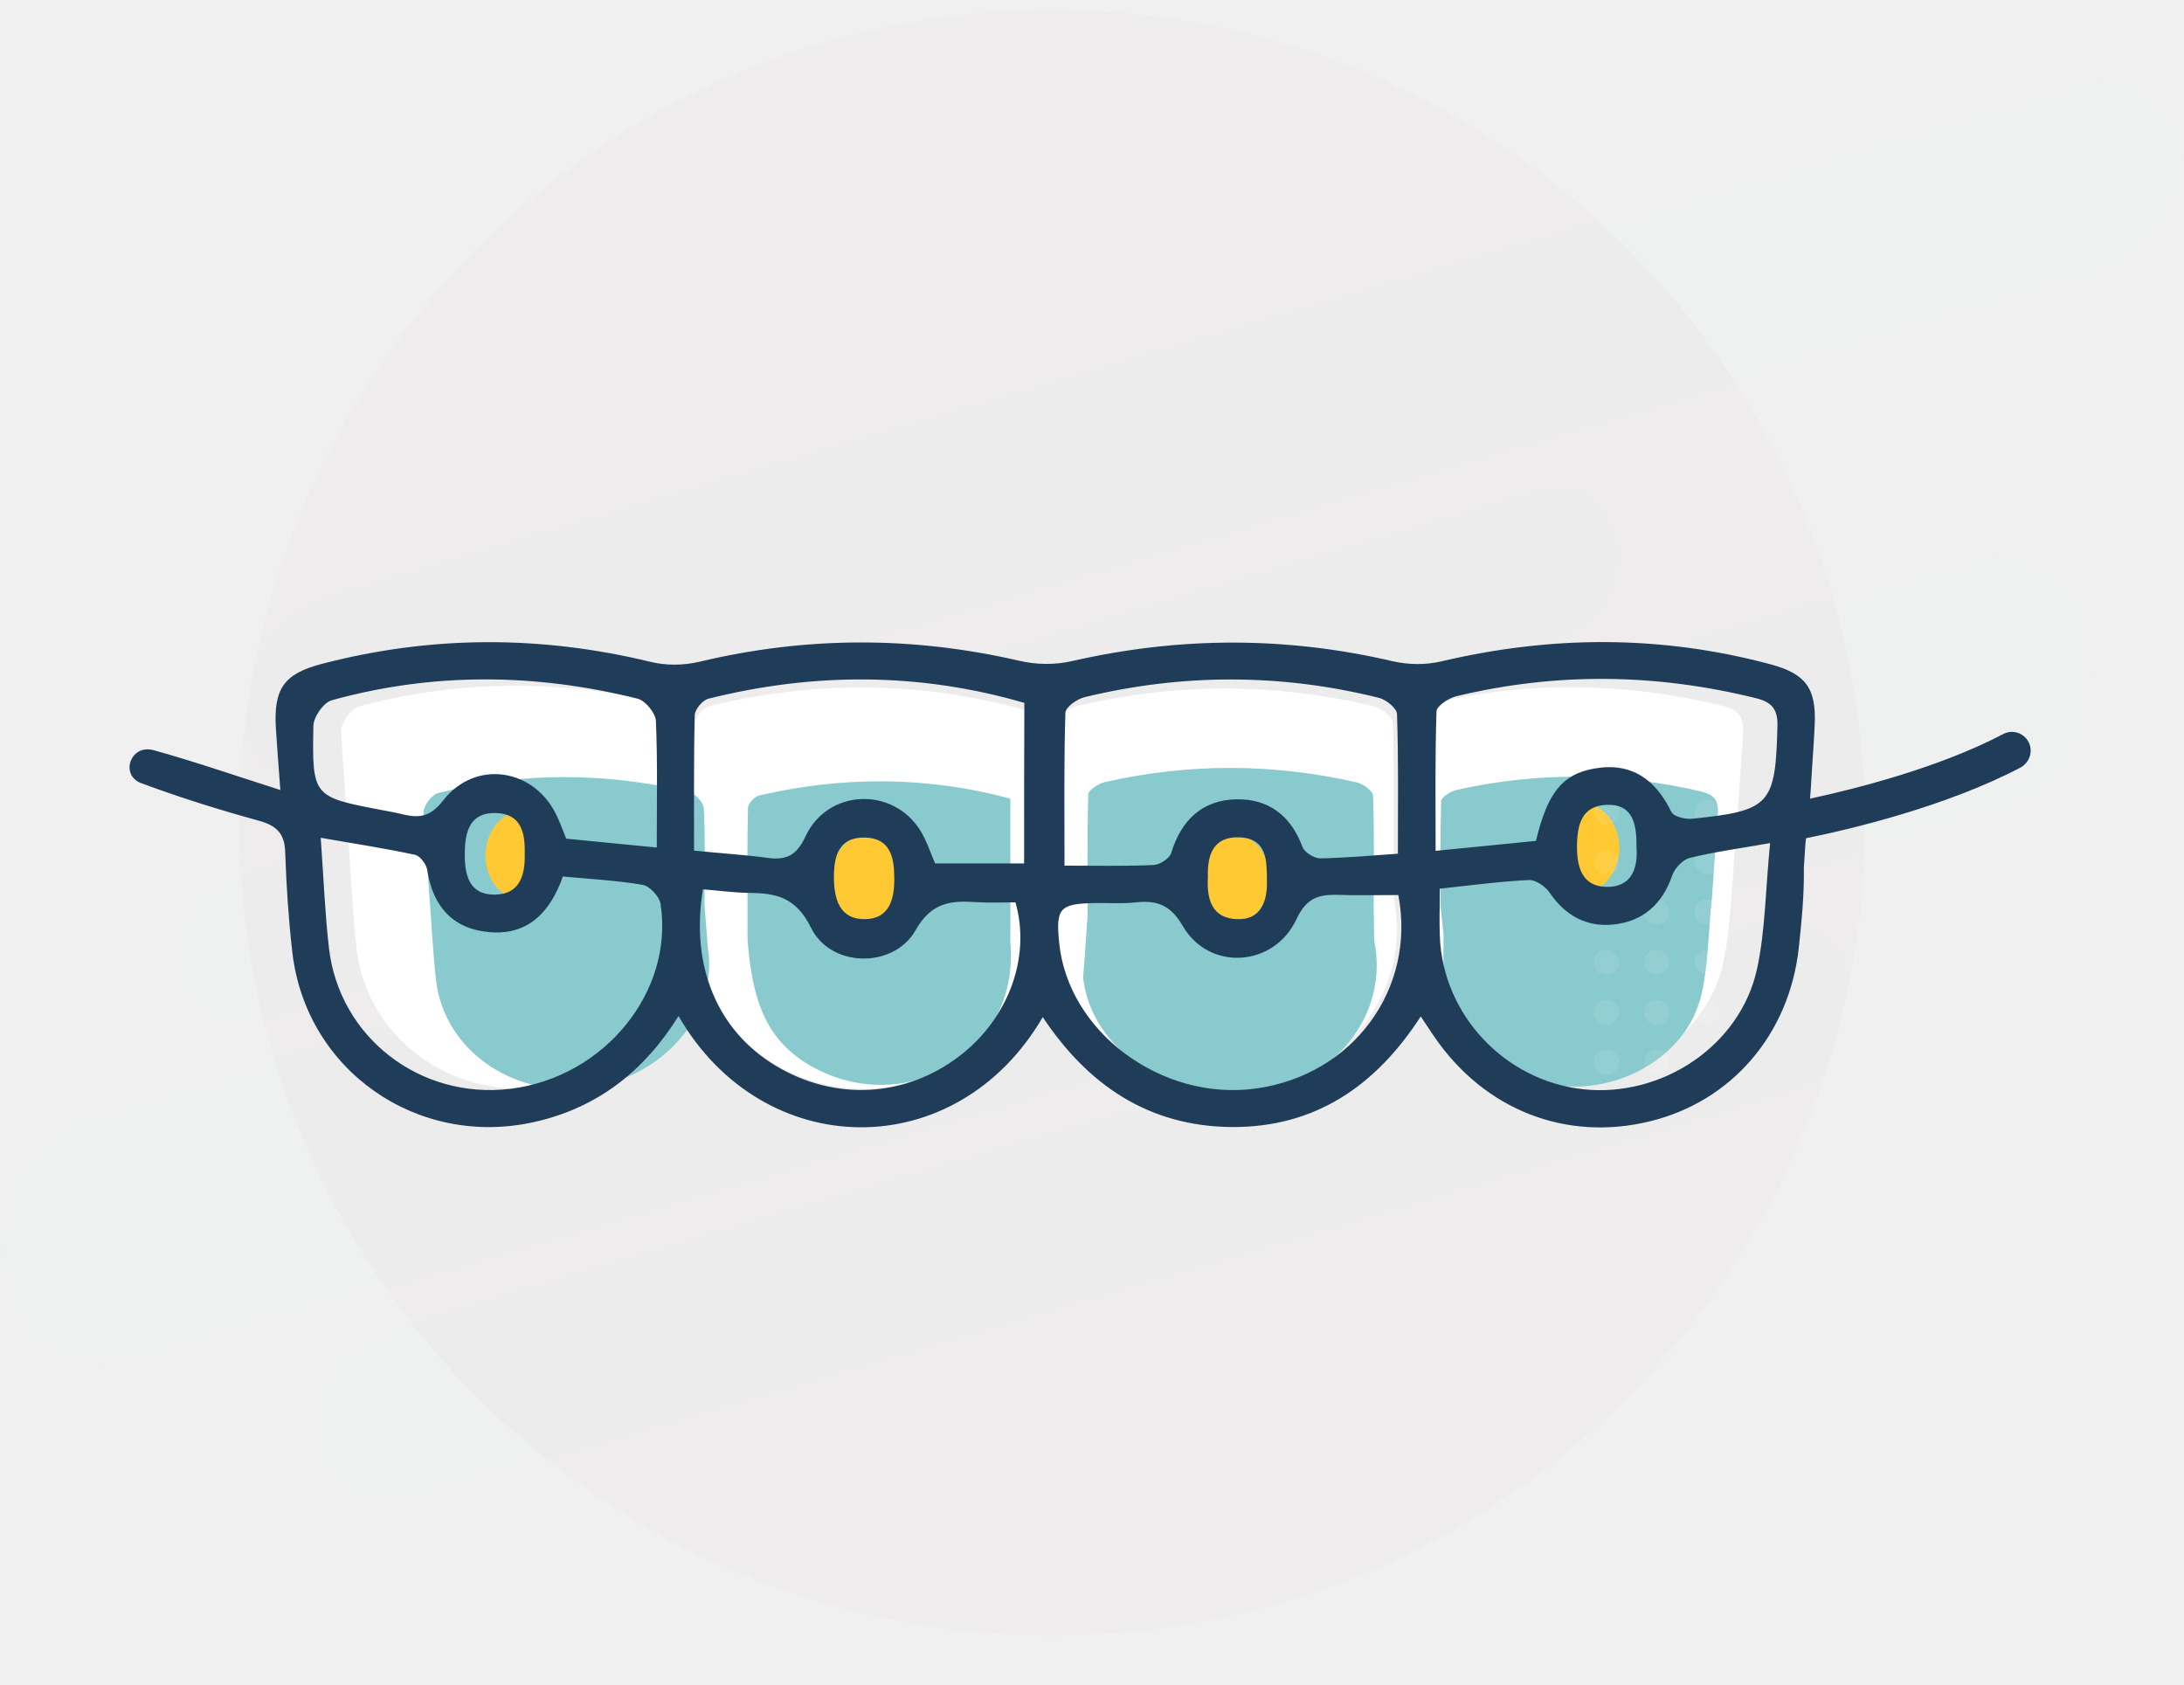
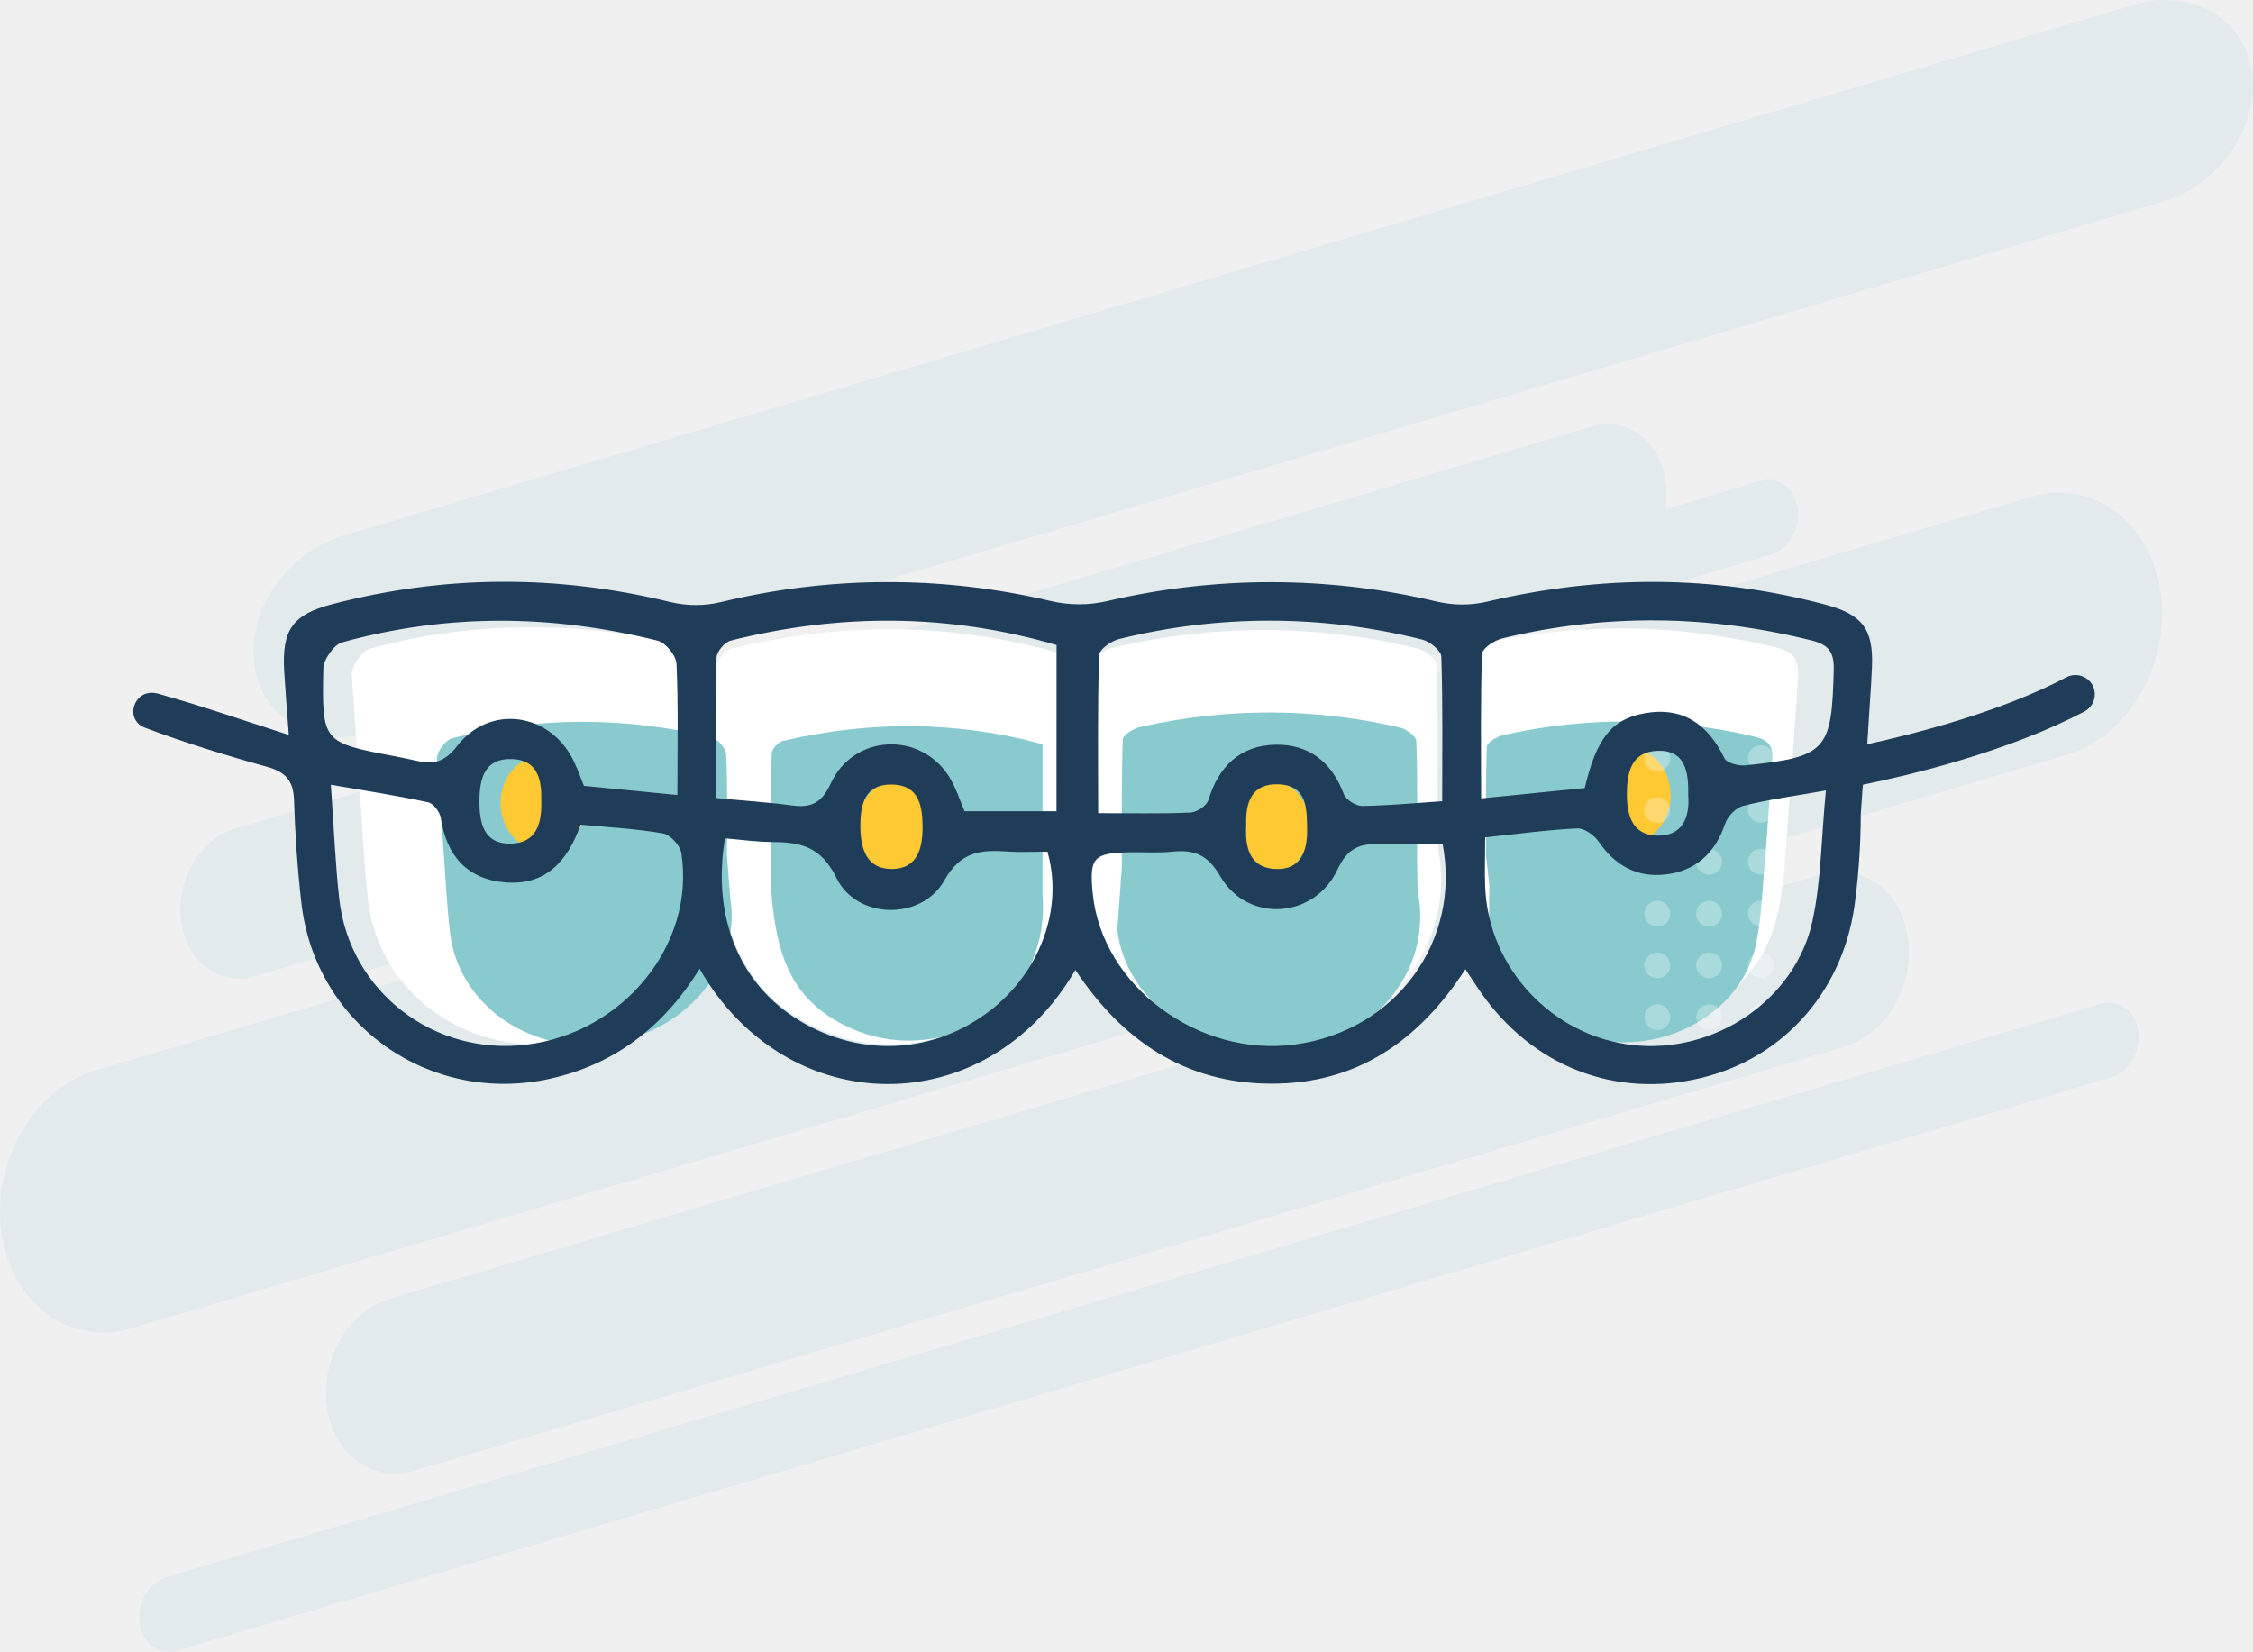
- <svg xmlns="http://www.w3.org/2000/svg" width="153" height="118" viewBox="0 0 153 118" fill="none">
-   <circle cx="73.7" cy="57.644" r="56.934" fill="#EEECEC" />
-   <g clip-path="url(#clip0)">
-     <g opacity="0.1">
-       <path opacity="0.1" d="M137.875 39.221L6.515 78.018C2.301 79.257 -0.575 84.184 0.109 89.003C0.777 93.822 4.743 96.719 8.972 95.48L140.332 56.683C144.546 55.443 147.422 50.516 146.738 45.698C146.054 40.879 142.089 37.982 137.875 39.221Z" fill="#61B9BE" />
-       <path opacity="0.1" d="M144.935 5.925L23.402 41.809C19.499 42.955 16.762 46.891 17.275 50.578C17.788 54.266 21.38 56.327 25.267 55.164L146.8 19.265C150.703 18.119 153.44 14.183 152.927 10.496C152.414 6.824 148.837 4.763 144.935 5.925Z" fill="#61B9BE" />
-       <path opacity="0.1" d="M17.353 71.634L109.451 44.443C111.861 43.73 113.494 40.926 113.121 38.168C112.732 35.41 110.462 33.752 108.067 34.465L15.969 61.672C13.559 62.385 11.926 65.189 12.3 67.947C12.688 70.689 14.943 72.347 17.353 71.634Z" fill="#61B9BE" />
-       <path opacity="0.1" d="M123.663 64.771L26.48 93.465C23.666 94.302 21.753 97.571 22.204 100.778C22.655 103.986 25.299 105.922 28.113 105.086L125.296 76.391C128.11 75.554 130.023 72.285 129.572 69.078C129.105 65.871 126.462 63.95 123.663 64.771Z" fill="#61B9BE" />
-       <g opacity="0.1">
-         <g opacity="0.1">
-           <path opacity="0.1" d="M23.79 71.619L120.242 43.141C121.44 42.785 122.264 41.375 122.077 40.011C121.89 38.633 120.755 37.811 119.543 38.168L23.091 66.63C21.893 66.986 21.069 68.396 21.256 69.76C21.458 71.139 22.577 71.975 23.79 71.619Z" fill="#61B9BE" />
-           <path opacity="0.1" d="M40.07 81.086C38.873 81.442 38.049 82.852 38.236 84.216C38.422 85.594 39.557 86.416 40.77 86.059L108.518 66.057C109.715 65.7 110.54 64.29 110.353 62.927C110.166 61.548 109.031 60.727 107.818 61.083L40.07 81.086Z" fill="#61B9BE" />
-           <path opacity="0.1" d="M142.68 73.509L11.32 112.306C10.107 112.662 9.283 114.057 9.485 115.436C9.672 116.815 10.807 117.636 12.02 117.279L143.38 78.483C144.577 78.126 145.401 76.716 145.214 75.353C145.012 73.974 143.877 73.153 142.68 73.509Z" fill="#61B9BE" />
-         </g>
+ <svg xmlns="http://www.w3.org/2000/svg" viewBox="0 0 983.93 721.38">
+   <defs>
+     <style>.cls-1{opacity:0.1;}.cls-2{fill:#61b9be;}.cls-3{fill:#fff;}.cls-4{fill:#88cace;}.cls-5{fill:#ffc933;}.cls-6{opacity:0.3;}.cls-7{fill:#1f3d59;}</style>
+   </defs>
+   <g id="Capa_2" data-name="Capa 2">
+     <g id="Capa_1-2" data-name="Capa 1">
+       <g class="cls-1">
+         <path class="cls-2" d="M886.68,217,41.87,467.4c-27.12,8-45.58,39.76-41.24,70.87h0c4.35,31.1,29.85,49.81,57,41.77L902.4,329.68c27.12-8,45.58-39.77,41.24-70.87h0C939.3,227.7,913.79,209,886.68,217Z" />
+         <path class="cls-2" d="M932.09,2.07,150.48,233.69c-25.09,7.44-42.73,32.76-39.41,56.56h0c3.32,23.79,26.35,37.06,51.44,29.62L944.12,88.24c25.08-7.43,42.73-32.75,39.41-56.55h0C980.2,7.9,957.17-5.37,932.09,2.07Z" />
+         <path class="cls-2" d="M111.64,426.24,703.9,250.72c15.5-4.59,26.05-22.72,23.57-40.5s-17.06-28.46-32.55-23.87L102.66,361.87c-15.5,4.59-26,22.72-23.57,40.5S96.15,430.83,111.64,426.24Z" />
+         <path class="cls-2" d="M795.26,381.91l-625,185.23c-18.08,5.36-30.39,26.51-27.49,47.25s19.89,33.21,38,27.85L805.74,457c18.08-5.36,30.39-26.51,27.5-47.25S813.34,376.56,795.26,381.91Z" />
+         <path class="cls-2" d="M153,426.08,773.31,242.25c7.75-2.29,13-11.36,11.78-20.24s-8.53-14.24-16.27-11.94L148.5,393.9c-7.75,2.3-13,11.36-11.78,20.25S145.24,428.38,153,426.08Z" />
+         <path class="cls-2" d="M257.68,487.23c-7.75,2.29-13,11.36-11.78,20.25s8.52,14.23,16.27,11.93l435.66-129.1c7.74-2.3,13-11.36,11.78-20.25s-8.53-14.23-16.28-11.94Z" />
+         <path class="cls-2" d="M917.57,438.3,72.76,688.66C65,691,59.74,700,61,708.91s8.52,14.23,16.27,11.93L922.06,470.49c7.75-2.3,13-11.37,11.78-20.25S925.31,436,917.57,438.3Z" />
      </g>
+       <path class="cls-3" d="M312.15,373.49c6.2,39.15-25.71,77-68.58,82.06-41.23,4.86-78.29-22.88-82.86-62.53-1.78-15.46-2.39-31-3.7-48.87l-3.39-49.73c.08-3.94,4.68-10.29,8.39-11.28,46.39-12.44,93.1-12,139.64-.69,3.52.85,8.12,6.35,8.29,9.86.84,17.89.39,35.83.39,56.26Z" />
+       <path class="cls-3" d="M462.53,372.68c1.84,25.22-7.27,51.93-29.17,68.35-24.63,18.47-56.7,20.08-83.66,4.22-26.12-15.38-34-39.1-36.78-75.41l.06-19.47c0-20.53-.24-40.2.28-59.85.07-2.55,3.6-6.61,6.23-7.25,48.05-11.73,95.91-11.48,143,1.9v87.51Z" />
+       <path class="cls-3" d="M628,370.3c8.13,41.34-20.64,79.26-64.71,85.13-42.63,5.67-85.09-24.92-89.1-64.21L476.57,357c0-22.83-.28-45,.4-67.23.07-2.42,5.34-6,8.76-6.82a284.22,284.22,0,0,1,133.38.25c3.31.8,8.21,4.68,8.3,7.25.69,20,.38,40,.38,61.47Z" />
+       <path class="cls-3" d="M781.88,345.29C780,365,780,382.65,776.26,399.48c-7.31,33.13-41.77,55.61-76.46,51.86-34.39-3.72-61.52-32-62.93-65.81-.27-6.61,0-13.25,0-20.7l-1.68-16.23c0-20.57-.3-40.41.39-60.21.08-2.3,5.3-5.65,8.65-6.45,43.94-10.4,87.84-9.83,131.71.89,7,1.71,9.54,4.82,9.36,12Z" />
+       <path class="cls-4" d="M318.93,392.35c5,30.32-20.78,59.66-55.42,63.57-33.32,3.77-63.26-17.73-66.95-48.44-1.44-12-1.94-24.05-3-37.86l-2.73-38.52c.06-3.06,3.78-8,6.78-8.74,37.48-9.64,75.23-9.28,112.83-.54,2.84.66,6.56,4.92,6.7,7.64.68,13.86.31,27.76.31,43.59Z" />
+       <path class="cls-4" d="M455.33,391.25c1.46,19.1-5.76,39.33-23.11,51.77-19.52,14-44.93,15.21-66.29,3.19-20.7-11.65-26.94-29.61-29.14-57.11l0-14.74c0-15.55-.19-30.45.22-45.33.06-1.93,2.86-5,4.94-5.49,38.07-8.89,76-8.7,113.34,1.44v66.27Z" />
+       <path class="cls-4" d="M619.07,388.93c6.93,33.8-17.59,64.82-55.15,69.61-36.34,4.64-72.53-20.38-75.95-52.5l2-27.94c0-18.67-.24-36.83.34-55,.07-2,4.56-4.92,7.47-5.58a252.24,252.24,0,0,1,113.68.21c2.82.65,7,3.82,7.07,5.93.59,16.34.33,32.71.33,50.25Z" />
+       <path class="cls-4" d="M771.2,371.05c-1.59,15.61-1.59,29.53-4.68,42.83-6.09,26.19-34.79,43.95-63.69,41-28.64-2.94-51.25-25.31-52.42-52-.23-5.23,0-10.48,0-16.36L649,373.67c0-16.25-.24-31.93.33-47.59.07-1.82,4.42-4.46,7.21-5.09a243.39,243.39,0,0,1,109.71.7c5.84,1.35,7.95,3.81,7.8,9.5Z" />
+       <ellipse class="cls-5" cx="237.26" cy="350.68" rx="18.64" ry="20.86" />
+       <ellipse class="cls-5" cx="392.88" cy="361.19" rx="18.64" ry="20.86" />
+       <ellipse class="cls-5" cx="553.6" cy="361.19" rx="18.64" ry="20.86" />
+       <ellipse class="cls-5" cx="710.97" cy="347.34" rx="18.64" ry="20.86" />
+       <g class="cls-6">
+         <path class="cls-3" d="M763.4,444.16a5.65,5.65,0,1,1,5.66,5.64A5.66,5.66,0,0,1,763.4,444.16Z" />
+         <path class="cls-3" d="M740.77,444.17a5.65,5.65,0,1,1,5.66,5.65A5.65,5.65,0,0,1,740.77,444.17Z" />
+         <path class="cls-3" d="M718.14,444.19a5.65,5.65,0,1,1,5.66,5.64A5.66,5.66,0,0,1,718.14,444.19Z" />
+         <path class="cls-3" d="M740.76,421.57a5.65,5.65,0,1,1,5.65,5.65A5.64,5.64,0,0,1,740.76,421.57Z" />
+         <path class="cls-3" d="M718.13,421.59a5.65,5.65,0,1,1,5.65,5.64A5.66,5.66,0,0,1,718.13,421.59Z" />
+         <path class="cls-3" d="M740.74,399a5.65,5.65,0,1,1,5.66,5.65A5.65,5.65,0,0,1,740.74,399Z" />
+         <path class="cls-3" d="M718.11,399a5.65,5.65,0,1,1,5.66,5.64A5.65,5.65,0,0,1,718.11,399Z" />
+         <path class="cls-3" d="M740.73,376.37a5.65,5.65,0,1,1,5.65,5.65A5.64,5.64,0,0,1,740.73,376.37Z" />
+         <circle class="cls-3" cx="723.75" cy="376.39" r="5.65" />
+         <path class="cls-3" d="M740.71,353.78a5.65,5.65,0,1,1,5.66,5.64A5.67,5.67,0,0,1,740.71,353.78Z" />
+         <path class="cls-3" d="M718.08,353.79a5.65,5.65,0,1,1,5.66,5.65A5.65,5.65,0,0,1,718.08,353.79Z" />
+         <path class="cls-3" d="M769,415.9a5.65,5.65,0,1,1-5.64,5.66A5.66,5.66,0,0,1,769,415.9Z" />
+         <circle class="cls-3" cx="769.02" cy="398.92" r="5.65" />
+         <circle class="cls-3" cx="769.01" cy="376.29" r="5.65" />
+         <circle class="cls-3" cx="768.99" cy="353.66" r="5.65" />
+         <path class="cls-3" d="M740.7,331.18a5.65,5.65,0,1,1,5.65,5.64A5.66,5.66,0,0,1,740.7,331.18Z" />
+         <path class="cls-3" d="M718.07,331.19a5.65,5.65,0,1,1,5.65,5.65A5.64,5.64,0,0,1,718.07,331.19Z" />
+         <path class="cls-3" d="M740.68,308.58a5.65,5.65,0,1,1,5.66,5.64A5.65,5.65,0,0,1,740.68,308.58Z" />
+         <path class="cls-3" d="M718.05,308.59a5.65,5.65,0,1,1,5.66,5.65A5.65,5.65,0,0,1,718.05,308.59Z" />
+         <path class="cls-3" d="M769,325.45a5.65,5.65,0,1,1-5.64,5.65A5.64,5.64,0,0,1,769,325.45Z" />
+         <path class="cls-3" d="M769,302.81a5.65,5.65,0,1,1-5.65,5.66A5.65,5.65,0,0,1,769,302.81Z" />
+       </g>
+       <path class="cls-7" d="M913.89,299.3a8.49,8.49,0,0,0-11.45-3.54c-28.64,15.12-66.08,24.69-87,29.25l.39-5.54c.51-9.39,1.29-18.75,1.69-28.14.71-16.4-4.08-22.94-20.15-27.24-49.2-13.17-98.48-13-148-1.34a47.94,47.94,0,0,1-21.87-.05,313.72,313.72,0,0,0-144.19-.16,54.41,54.41,0,0,1-24.45-.09,309.26,309.26,0,0,0-143.9.45,47.5,47.5,0,0,1-22.21,0c-49.38-12-98.55-11.91-147.7.95-17.33,4.53-22,11.22-20.93,29.37.5,8.22,1.17,16.44,2,27.72-20.93-6.72-39-13-57.41-18.09a9.87,9.87,0,0,0-2.56-.32c-7.19,0-10.79,9.38-5.23,13.94a7,7,0,0,0,2,1.18c17.56,6.61,35.54,12.18,53.63,17.19,8,2.23,11.56,5.9,11.84,14.37.5,15,1.51,30.07,3.22,45C137.67,447.7,188,482.89,240.6,471c28.48-6.44,49.53-23.07,64.93-47.93,38.1,66.44,125.05,67.59,164.11.5,20.3,30.56,47.56,49.45,85.17,49.67,37.44.22,64.68-18.41,85.15-50,2.65,4,4.39,6.71,6.2,9.35,22.64,33,59.3,47.39,97.15,38.05,36.67-9,62.69-39.24,67-78.31a299,299,0,0,0,2.32-36.59l.71-10.6.28-2.46c20.26-4.14,63.31-14.36,96.71-32A8.48,8.48,0,0,0,913.89,299.3ZM141.2,292c.08-4,4.62-10.48,8.28-11.5,45.77-12.67,91.86-12.21,137.78-.7,3.47.87,8,6.47,8.18,10.05.83,18.22.38,36.51.38,57.33l-40.8-4c-1.28-3.19-2.51-6.58-4-9.85-9.83-22-36.9-26.39-51.52-7.4-5.46,7.08-10.4,8-17.67,6.28-3.19-.75-6.43-1.36-9.65-2C140.86,324.22,140.56,324.22,141.2,292Zm81.7,76.43c-11.74.1-13.58-9.12-13.52-18.83.06-9.87,2.36-18.51,14.24-18.13,11.06.35,13,8.79,12.76,18C236.73,359.28,234.44,368.31,222.9,368.41Zm7,87.78c-40.68,4.95-77.24-23.33-81.75-63.74-1.76-15.74-2.36-31.62-3.66-49.79,15.43,2.69,29.06,4.78,42.52,7.69,2.29.49,5.12,4.27,5.51,6.86,2.49,16.63,11.67,26.82,28.35,28.12,17,1.33,26.92-8.76,32.68-25.23,12.76,1.23,24.5,1.78,36,3.84,3.19.57,7.53,5.29,8,8.61C303.74,412.45,272.25,451,230,456.19Zm202.43-14.85c-24.51,18.91-56.42,20.57-83.23,4.31-26-15.75-38.22-44.75-32.51-79.56,7.27.6,13.8,1.53,20.34,1.58,12.43.1,21.5,1.67,28.4,15.76,8.92,18.22,37.25,18.53,47.07,1.05,7.1-12.64,15.86-13.46,27.39-12.66,6,.41,12.06.07,17.64.07C464.58,396.81,454.16,424.52,432.38,441.34ZM375.74,360.7c0-9.78,2.06-18.4,14.05-18.1,11.07.28,13,8.61,13.11,17.71.16,9.68-1.94,19.07-13.32,19.17C378.35,379.58,375.75,370.48,375.74,360.7Zm85.65-6.44H421.25c-2.22-5.06-3.85-10.51-6.78-15.14-12.55-19.84-41.65-18.55-51.63,2.94-4,8.62-8.56,10.83-17,9.67-10.14-1.38-20.38-2-33.2-3.26,0-21-.23-41.18.29-61.31.06-2.61,3.58-6.76,6.2-7.42,47.79-12,95.4-11.77,142.29,1.94ZM480,286.07c.07-2.48,5.3-6.18,8.7-7a273.3,273.3,0,0,1,132.51.26c3.29.82,8.16,4.8,8.24,7.44.69,20.52.38,41.08.38,63.11-11.75.79-23.37,1.93-35,2.08-2.73,0-7.07-2.74-8-5.23-5.25-14.05-15.33-21.81-29.84-21.52-15.32.3-24.78,9.39-29.26,24.17-.75,2.47-5.06,5.34-7.84,5.46-13.05.57-26.15.26-40.29.26C479.57,331.65,479.29,308.85,480,286.07Zm78.52,56.44c12.46.57,12.16,10.63,12.32,19.67.17,9.45-2.78,17.67-13.54,17.32-11.54-.38-13.67-9.35-13.06-19.18C543.86,350.29,546.7,342,558.49,342.51Zm7.24,113.6c-42.36,5.83-84.54-25.58-88.53-65.92-1.55-15.71.24-17.72,16.19-18,6.1-.11,12.25.36,18.3-.26,9.59-1,15.6,1.06,21.21,10.74,11.85,20.48,41.11,18.67,51.24-3.07,4.29-9.18,9.54-11.21,18.09-11,9.24.27,18.5.07,27.78.07C638.09,411.15,609.51,450.09,565.73,456.11Zm81.5-170.58c.08-2.42,5.44-5.93,8.87-6.76,45.07-10.91,90.11-10.32,135.11.93,7.19,1.8,9.79,5.05,9.6,12.6-.87,35.53-3.07,38.27-38.58,41.93-3,.31-8.17-1-9.18-3.13-7.18-14.87-18.16-22.6-34.84-19.63-14.41,2.57-21,11-26.17,32.67l-45.22,4.53C646.82,327.1,646.52,306.3,647.23,285.53Zm76.34,79.39c-10.36-.27-13.11-8.34-13.1-17.95,0-9.91,2-18.73,13.42-19.1,12.1-.38,13.55,9.07,13.37,19.39C738,356.62,735.05,365.21,723.57,364.92Zm68,37.09c-7.5,34.75-42.85,58.31-78.44,54.38-35.27-3.89-63.11-33.58-64.55-69-.28-6.94,0-13.9,0-21.71,14.2-1.49,27.19-3.31,40.24-3.91,3.12-.14,7.47,3,9.44,5.91,7,10.31,16.67,15.52,28.71,14.24,13.24-1.39,22-9.15,26.37-22.16,1.08-3.22,4.72-7.06,7.87-7.85,10.85-2.72,22-4.21,36.17-6.72C795.38,365.9,795.38,384.37,791.58,402Z" />
    </g>
-     <path d="M48.545 63.469C49.509 69.528 44.549 75.4 37.878 76.19C31.472 76.949 25.703 72.642 24.988 66.506C24.708 64.105 24.614 61.703 24.412 58.93L23.884 51.229C23.899 50.625 24.614 49.633 25.19 49.478C32.405 47.557 39.666 47.619 46.897 49.37C47.441 49.509 48.156 50.346 48.187 50.904C48.312 53.677 48.249 56.451 48.249 59.627L48.545 63.469Z" fill="white" />
-     <path d="M71.915 63.345C72.195 67.25 70.78 71.387 67.375 73.943C63.55 76.809 58.559 77.057 54.36 74.594C50.302 72.208 49.073 68.536 48.638 62.911L48.654 59.89C48.654 56.714 48.623 53.662 48.7 50.609C48.716 50.222 49.26 49.587 49.664 49.478C57.128 47.666 64.576 47.697 71.9 49.773C71.9 53.522 71.9 57.055 71.9 60.758V63.345H71.915Z" fill="white" />
-     <path d="M97.649 62.974C98.909 69.373 94.446 75.26 87.589 76.159C80.965 77.042 74.356 72.301 73.734 66.212L74.108 60.913C74.108 57.38 74.061 53.941 74.17 50.501C74.185 50.129 74.994 49.571 75.538 49.447C82.442 47.821 89.377 47.836 96.281 49.494C96.794 49.618 97.556 50.222 97.572 50.609C97.68 53.708 97.634 56.807 97.634 60.138L97.649 62.974Z" fill="white" />
-     <path d="M121.58 59.1C121.284 62.168 121.284 64.895 120.709 67.498C119.574 72.626 114.209 76.112 108.814 75.539C103.465 74.966 99.251 70.581 99.033 65.344C98.987 64.322 99.033 63.283 99.033 62.137L98.769 59.627C98.769 56.435 98.722 53.367 98.831 50.3C98.847 49.943 99.655 49.416 100.184 49.308C107.01 47.697 113.836 47.789 120.662 49.447C121.751 49.711 122.139 50.191 122.124 51.307L121.58 59.1Z" fill="white" />
-     <path d="M49.587 66.383C50.364 71.078 46.352 75.633 40.972 76.237C35.794 76.826 31.13 73.495 30.554 68.738C30.337 66.879 30.259 65.019 30.088 62.866L29.668 56.901C29.683 56.42 30.259 55.661 30.725 55.553C36.556 54.065 42.418 54.112 48.265 55.475C48.7 55.584 49.291 56.234 49.307 56.653C49.416 58.806 49.353 60.96 49.353 63.408L49.587 66.383Z" fill="#88CACE" />
-     <path d="M70.796 66.212C71.029 69.171 69.894 72.301 67.204 74.238C64.172 76.407 60.222 76.593 56.895 74.733C53.676 72.936 52.712 70.147 52.37 65.886V63.609C52.37 61.207 52.339 58.899 52.401 56.59C52.416 56.296 52.852 55.815 53.163 55.738C59.087 54.359 64.98 54.39 70.78 55.955C70.78 58.79 70.78 61.471 70.78 64.275V66.212H70.796Z" fill="#88CACE" />
-     <path d="M96.265 65.855C97.338 71.092 93.529 75.895 87.682 76.639C82.038 77.352 76.409 73.478 75.88 68.505L76.191 64.182C76.191 61.285 76.16 58.48 76.238 55.66C76.254 55.35 76.953 54.901 77.404 54.793C83.297 53.46 89.191 53.476 95.084 54.824C95.519 54.932 96.172 55.413 96.188 55.738C96.281 58.263 96.234 60.804 96.234 63.531L96.265 65.855Z" fill="#88CACE" />
-     <path d="M119.916 63.097C119.667 65.515 119.667 67.668 119.185 69.729C118.236 73.788 113.774 76.546 109.28 76.081C104.833 75.632 101.319 72.161 101.132 68.025C101.101 67.219 101.132 66.398 101.132 65.484L100.915 63.5C100.915 60.975 100.884 58.558 100.961 56.125C100.977 55.846 101.645 55.428 102.081 55.335C107.772 54.065 113.463 54.127 119.138 55.444C120.04 55.66 120.382 56.032 120.351 56.916L119.916 63.097Z" fill="#88CACE" />
-     <path d="M36.898 63.175C38.496 63.175 39.791 61.725 39.791 59.937C39.791 58.148 38.496 56.699 36.898 56.699C35.301 56.699 34.006 58.148 34.006 59.937C34.006 61.725 35.301 63.175 36.898 63.175Z" fill="#FFC933" />
-     <path d="M61.093 64.802C62.69 64.802 63.985 63.352 63.985 61.563C63.985 59.775 62.69 58.325 61.093 58.325C59.496 58.325 58.201 59.775 58.201 61.563C58.201 63.352 59.496 64.802 61.093 64.802Z" fill="#FFC933" />
-     <path d="M86.081 64.802C87.678 64.802 88.973 63.352 88.973 61.563C88.973 59.775 87.678 58.325 86.081 58.325C84.483 58.325 83.189 59.775 83.189 61.563C83.189 63.352 84.483 64.802 86.081 64.802Z" fill="#FFC933" />
-     <path d="M110.555 62.648C112.152 62.648 113.447 61.198 113.447 59.41C113.447 57.621 112.152 56.172 110.555 56.172C108.958 56.172 107.663 57.621 107.663 59.41C107.663 61.198 108.958 62.648 110.555 62.648Z" fill="#FFC933" />
-     <g opacity="0.3">
-       <path opacity="0.3" d="M118.703 74.423C118.703 73.943 119.092 73.54 119.574 73.54C120.056 73.54 120.46 73.928 120.46 74.408C120.46 74.888 120.071 75.291 119.589 75.291C119.092 75.291 118.703 74.904 118.703 74.423Z" fill="white" />
-       <path opacity="0.3" d="M115.189 74.423C115.189 73.943 115.578 73.54 116.06 73.54C116.542 73.54 116.946 73.928 116.946 74.408C116.946 74.888 116.557 75.291 116.075 75.291C115.578 75.291 115.189 74.904 115.189 74.423Z" fill="white" />
-       <path opacity="0.3" d="M111.659 74.423C111.659 73.943 112.048 73.54 112.53 73.54C113.012 73.54 113.416 73.928 113.416 74.408C113.416 74.888 113.027 75.291 112.545 75.291C112.063 75.291 111.659 74.904 111.659 74.423Z" fill="white" />
-       <path opacity="0.3" d="M115.189 70.922C115.189 70.441 115.578 70.039 116.06 70.039C116.542 70.039 116.946 70.426 116.946 70.906C116.946 71.386 116.557 71.789 116.075 71.789C115.578 71.789 115.189 71.402 115.189 70.922Z" fill="white" />
-       <path opacity="0.3" d="M111.659 70.922C111.659 70.441 112.048 70.039 112.53 70.039C113.012 70.039 113.416 70.426 113.416 70.906C113.416 71.386 113.027 71.789 112.545 71.789C112.063 71.789 111.659 71.402 111.659 70.922Z" fill="white" />
-       <path opacity="0.3" d="M115.173 67.42C115.173 66.94 115.562 66.537 116.044 66.537C116.526 66.537 116.93 66.924 116.93 67.405C116.93 67.885 116.542 68.288 116.06 68.288C115.577 68.288 115.173 67.901 115.173 67.42Z" fill="white" />
-       <path opacity="0.3" d="M111.659 67.42C111.659 66.94 112.048 66.537 112.53 66.537C113.012 66.537 113.416 66.924 113.416 67.405C113.416 67.885 113.027 68.288 112.545 68.288C112.048 68.288 111.659 67.901 111.659 67.42Z" fill="white" />
-       <path opacity="0.3" d="M115.173 63.919C115.173 63.438 115.562 63.035 116.044 63.035C116.526 63.035 116.93 63.423 116.93 63.903C116.93 64.383 116.542 64.786 116.06 64.786C115.577 64.786 115.173 64.399 115.173 63.919Z" fill="white" />
-       <path opacity="0.3" d="M112.53 64.786C113.011 64.786 113.401 64.398 113.401 63.919C113.401 63.44 113.011 63.051 112.53 63.051C112.049 63.051 111.659 63.44 111.659 63.919C111.659 64.398 112.049 64.786 112.53 64.786Z" fill="white" />
-       <path opacity="0.3" d="M115.173 60.417C115.173 59.937 115.562 59.534 116.044 59.534C116.526 59.534 116.93 59.921 116.93 60.402C116.93 60.882 116.542 61.285 116.06 61.285C115.562 61.285 115.173 60.897 115.173 60.417Z" fill="white" />
-       <path opacity="0.3" d="M111.659 60.417C111.659 59.937 112.048 59.534 112.53 59.534C113.012 59.534 113.416 59.921 113.416 60.402C113.416 60.882 113.027 61.285 112.545 61.285C112.048 61.285 111.659 60.897 111.659 60.417Z" fill="white" />
-       <path opacity="0.3" d="M119.574 70.039C120.056 70.039 120.46 70.426 120.46 70.906C120.46 71.386 120.071 71.789 119.589 71.789C119.107 71.789 118.703 71.402 118.703 70.922C118.703 70.426 119.092 70.039 119.574 70.039Z" fill="white" />
-       <path opacity="0.3" d="M119.574 68.272C120.055 68.272 120.444 67.884 120.444 67.405C120.444 66.926 120.055 66.537 119.574 66.537C119.093 66.537 118.703 66.926 118.703 67.405C118.703 67.884 119.093 68.272 119.574 68.272Z" fill="white" />
-       <path opacity="0.3" d="M119.574 64.771C120.055 64.771 120.444 64.382 120.444 63.903C120.444 63.424 120.055 63.035 119.574 63.035C119.093 63.035 118.703 63.424 118.703 63.903C118.703 64.382 119.093 64.771 119.574 64.771Z" fill="white" />
-       <path opacity="0.3" d="M119.574 61.269C120.055 61.269 120.444 60.881 120.444 60.402C120.444 59.922 120.055 59.534 119.574 59.534C119.093 59.534 118.703 59.922 118.703 60.402C118.703 60.881 119.093 61.269 119.574 61.269Z" fill="white" />
-       <path opacity="0.3" d="M115.173 56.915C115.173 56.435 115.562 56.032 116.044 56.032C116.526 56.032 116.93 56.42 116.93 56.9C116.93 57.38 116.542 57.783 116.06 57.783C115.562 57.783 115.173 57.396 115.173 56.915Z" fill="white" />
-       <path opacity="0.3" d="M111.659 56.915C111.659 56.435 112.048 56.032 112.53 56.032C113.012 56.032 113.416 56.42 113.416 56.9C113.416 57.38 113.027 57.783 112.545 57.783C112.048 57.783 111.659 57.396 111.659 56.915Z" fill="white" />
-       <path opacity="0.3" d="M115.173 53.414C115.173 52.934 115.562 52.531 116.044 52.531C116.526 52.531 116.93 52.918 116.93 53.398C116.93 53.879 116.542 54.282 116.06 54.282C115.562 54.282 115.173 53.894 115.173 53.414Z" fill="white" />
-       <path opacity="0.3" d="M111.659 53.416C111.659 52.935 112.048 52.532 112.53 52.532C113.012 52.532 113.416 52.92 113.416 53.4C113.416 53.88 113.027 54.283 112.545 54.283C112.048 54.283 111.659 53.896 111.659 53.416Z" fill="white" />
-       <path opacity="0.3" d="M119.574 56.017C120.056 56.017 120.46 56.404 120.46 56.884C120.46 57.365 120.071 57.767 119.589 57.767C119.107 57.767 118.703 57.38 118.703 56.9C118.687 56.419 119.092 56.017 119.574 56.017Z" fill="white" />
-       <path opacity="0.3" d="M119.574 52.515C120.056 52.515 120.46 52.903 120.46 53.383C120.46 53.863 120.071 54.266 119.589 54.266C119.107 54.266 118.703 53.879 118.703 53.398C118.687 52.903 119.076 52.515 119.574 52.515Z" fill="white" />
-     </g>
-     <path d="M142.104 51.973C141.762 51.338 140.969 51.09 140.332 51.431C135.885 53.77 130.054 55.258 126.804 55.955L126.866 55.103C126.944 53.646 127.068 52.205 127.131 50.749C127.239 48.208 126.493 47.201 124.005 46.535C116.355 44.489 108.689 44.52 100.992 46.333C99.873 46.596 98.707 46.581 97.587 46.333C90.108 44.582 82.66 44.598 75.165 46.302C73.921 46.596 72.615 46.581 71.371 46.287C63.892 44.567 56.459 44.582 48.996 46.364C47.861 46.627 46.679 46.643 45.544 46.364C37.862 44.505 30.212 44.52 22.578 46.504C19.887 47.201 19.157 48.239 19.328 51.059C19.405 52.329 19.514 53.6 19.639 55.35C16.389 54.312 13.575 53.336 10.713 52.546C10.589 52.515 10.449 52.5 10.309 52.5C9.19 52.5 8.63 53.956 9.501 54.653C9.594 54.731 9.703 54.793 9.812 54.839C12.548 55.862 15.332 56.73 18.146 57.504C19.39 57.845 19.95 58.418 19.981 59.735C20.058 62.059 20.214 64.399 20.478 66.707C21.427 74.997 29.248 80.451 37.443 78.607C41.874 77.615 45.139 75.028 47.534 71.185C53.458 81.473 66.986 81.659 73.05 71.263C76.207 76.004 80.452 78.917 86.298 78.963C92.114 78.994 96.359 76.112 99.531 71.216C99.951 71.836 100.215 72.254 100.495 72.657C104.009 77.77 109.715 80.001 115.593 78.56C121.3 77.166 125.342 72.487 126.011 66.429C126.213 64.554 126.4 62.648 126.369 60.758L126.477 59.115L126.524 58.728C129.681 58.093 136.367 56.497 141.56 53.77C142.198 53.414 142.447 52.608 142.104 51.973ZM21.956 50.842C21.971 50.222 22.671 49.215 23.246 49.06C30.368 47.092 37.536 47.17 44.673 48.952C45.217 49.091 45.917 49.959 45.948 50.501C46.072 53.321 46.01 56.156 46.01 59.379C43.833 59.162 41.812 58.976 39.666 58.759C39.464 58.263 39.277 57.737 39.044 57.241C37.52 53.832 33.306 53.15 31.036 56.094C30.181 57.194 29.419 57.334 28.284 57.07C27.787 56.946 27.289 56.853 26.776 56.76C21.909 55.831 21.862 55.831 21.956 50.842ZM34.659 62.679C32.84 62.695 32.544 61.269 32.56 59.766C32.576 58.232 32.933 56.9 34.768 56.962C36.494 57.024 36.789 58.325 36.758 59.751C36.805 61.269 36.447 62.664 34.659 62.679ZM35.763 76.283C29.435 77.057 23.759 72.673 23.044 66.413C22.764 63.981 22.671 61.517 22.469 58.697C24.863 59.115 26.994 59.441 29.077 59.89C29.435 59.968 29.87 60.556 29.932 60.959C30.321 63.531 31.752 65.112 34.348 65.313C36.976 65.514 38.531 63.95 39.433 61.409C41.423 61.594 43.242 61.688 45.031 61.997C45.528 62.09 46.197 62.819 46.275 63.33C47.223 69.496 42.325 75.477 35.763 76.283ZM67.235 73.974C63.425 76.903 58.465 77.166 54.298 74.64C50.255 72.192 48.358 67.699 49.244 62.307C50.38 62.4 51.39 62.54 52.401 62.555C54.329 62.571 55.744 62.819 56.817 65.003C58.201 67.823 62.617 67.87 64.141 65.174C65.245 63.221 66.613 63.082 68.401 63.206C69.334 63.268 70.282 63.221 71.138 63.221C72.242 67.079 70.625 71.371 67.235 73.974ZM58.419 61.486C58.419 59.968 58.745 58.635 60.611 58.682C62.337 58.728 62.632 60.014 62.648 61.424C62.679 62.927 62.352 64.383 60.58 64.399C58.823 64.414 58.434 63.005 58.419 61.486ZM71.744 60.495C69.567 60.495 67.546 60.495 65.509 60.495C65.167 59.704 64.903 58.868 64.452 58.155C62.508 55.087 57.968 55.288 56.428 58.604C55.806 59.937 55.091 60.278 53.785 60.107C52.214 59.89 50.613 59.797 48.623 59.596C48.623 56.342 48.591 53.212 48.669 50.098C48.685 49.695 49.229 49.044 49.633 48.952C57.066 47.092 64.467 47.123 71.76 49.246C71.744 53.073 71.744 56.699 71.744 60.495ZM74.636 49.928C74.652 49.54 75.46 48.967 75.989 48.843C82.846 47.185 89.735 47.185 96.592 48.89C97.105 49.014 97.867 49.633 97.867 50.036C97.976 53.212 97.929 56.404 97.929 59.813C96.094 59.937 94.291 60.107 92.487 60.138C92.067 60.138 91.383 59.72 91.243 59.332C90.434 57.148 88.864 55.955 86.609 56.001C84.23 56.048 82.753 57.458 82.053 59.751C81.945 60.138 81.26 60.572 80.841 60.603C78.803 60.696 76.767 60.649 74.574 60.649C74.574 56.993 74.528 53.445 74.636 49.928ZM86.843 58.666C88.786 58.759 88.74 60.309 88.755 61.718C88.786 63.19 88.32 64.461 86.656 64.399C84.868 64.337 84.526 62.958 84.619 61.424C84.572 59.875 85.008 58.589 86.843 58.666ZM87.962 76.267C81.369 77.166 74.823 72.301 74.201 66.057C73.952 63.624 74.232 63.314 76.72 63.268C77.668 63.252 78.617 63.33 79.565 63.221C81.058 63.066 81.991 63.392 82.862 64.879C84.697 68.055 89.253 67.777 90.823 64.399C91.492 62.974 92.3 62.664 93.638 62.695C95.068 62.741 96.514 62.71 97.96 62.71C99.22 69.295 94.773 75.338 87.962 76.267ZM100.635 49.835C100.65 49.463 101.474 48.92 102.019 48.781C109.031 47.092 116.028 47.185 123.026 48.92C124.145 49.199 124.549 49.711 124.518 50.873C124.378 56.373 124.036 56.807 118.516 57.365C118.05 57.411 117.241 57.21 117.086 56.884C115.966 54.576 114.256 53.383 111.675 53.848C109.436 54.25 108.409 55.552 107.601 58.914C105.408 59.131 103.309 59.348 100.572 59.611C100.572 56.28 100.526 53.057 100.635 49.835ZM112.514 62.137C110.897 62.09 110.477 60.851 110.477 59.348C110.477 57.814 110.788 56.451 112.561 56.389C114.442 56.327 114.66 57.798 114.645 59.394C114.753 60.851 114.287 62.183 112.514 62.137ZM123.088 67.885C121.922 73.261 116.433 76.918 110.897 76.314C105.408 75.709 101.086 71.108 100.868 65.623C100.821 64.554 100.868 63.469 100.868 62.261C103.076 62.028 105.097 61.749 107.119 61.657C107.601 61.641 108.285 62.121 108.58 62.571C109.669 64.166 111.177 64.972 113.043 64.771C115.095 64.554 116.464 63.345 117.148 61.331C117.319 60.835 117.879 60.231 118.376 60.107C120.071 59.689 121.797 59.456 124.005 59.069C123.679 62.292 123.679 65.158 123.088 67.885Z" fill="#1F3D59" />
  </g>
-   <defs>
-     <clipPath id="clip0">
-       <rect width="152.989" height="111.773" fill="white" transform="translate(0 5.59961)" />
-     </clipPath>
-   </defs>
</svg>
